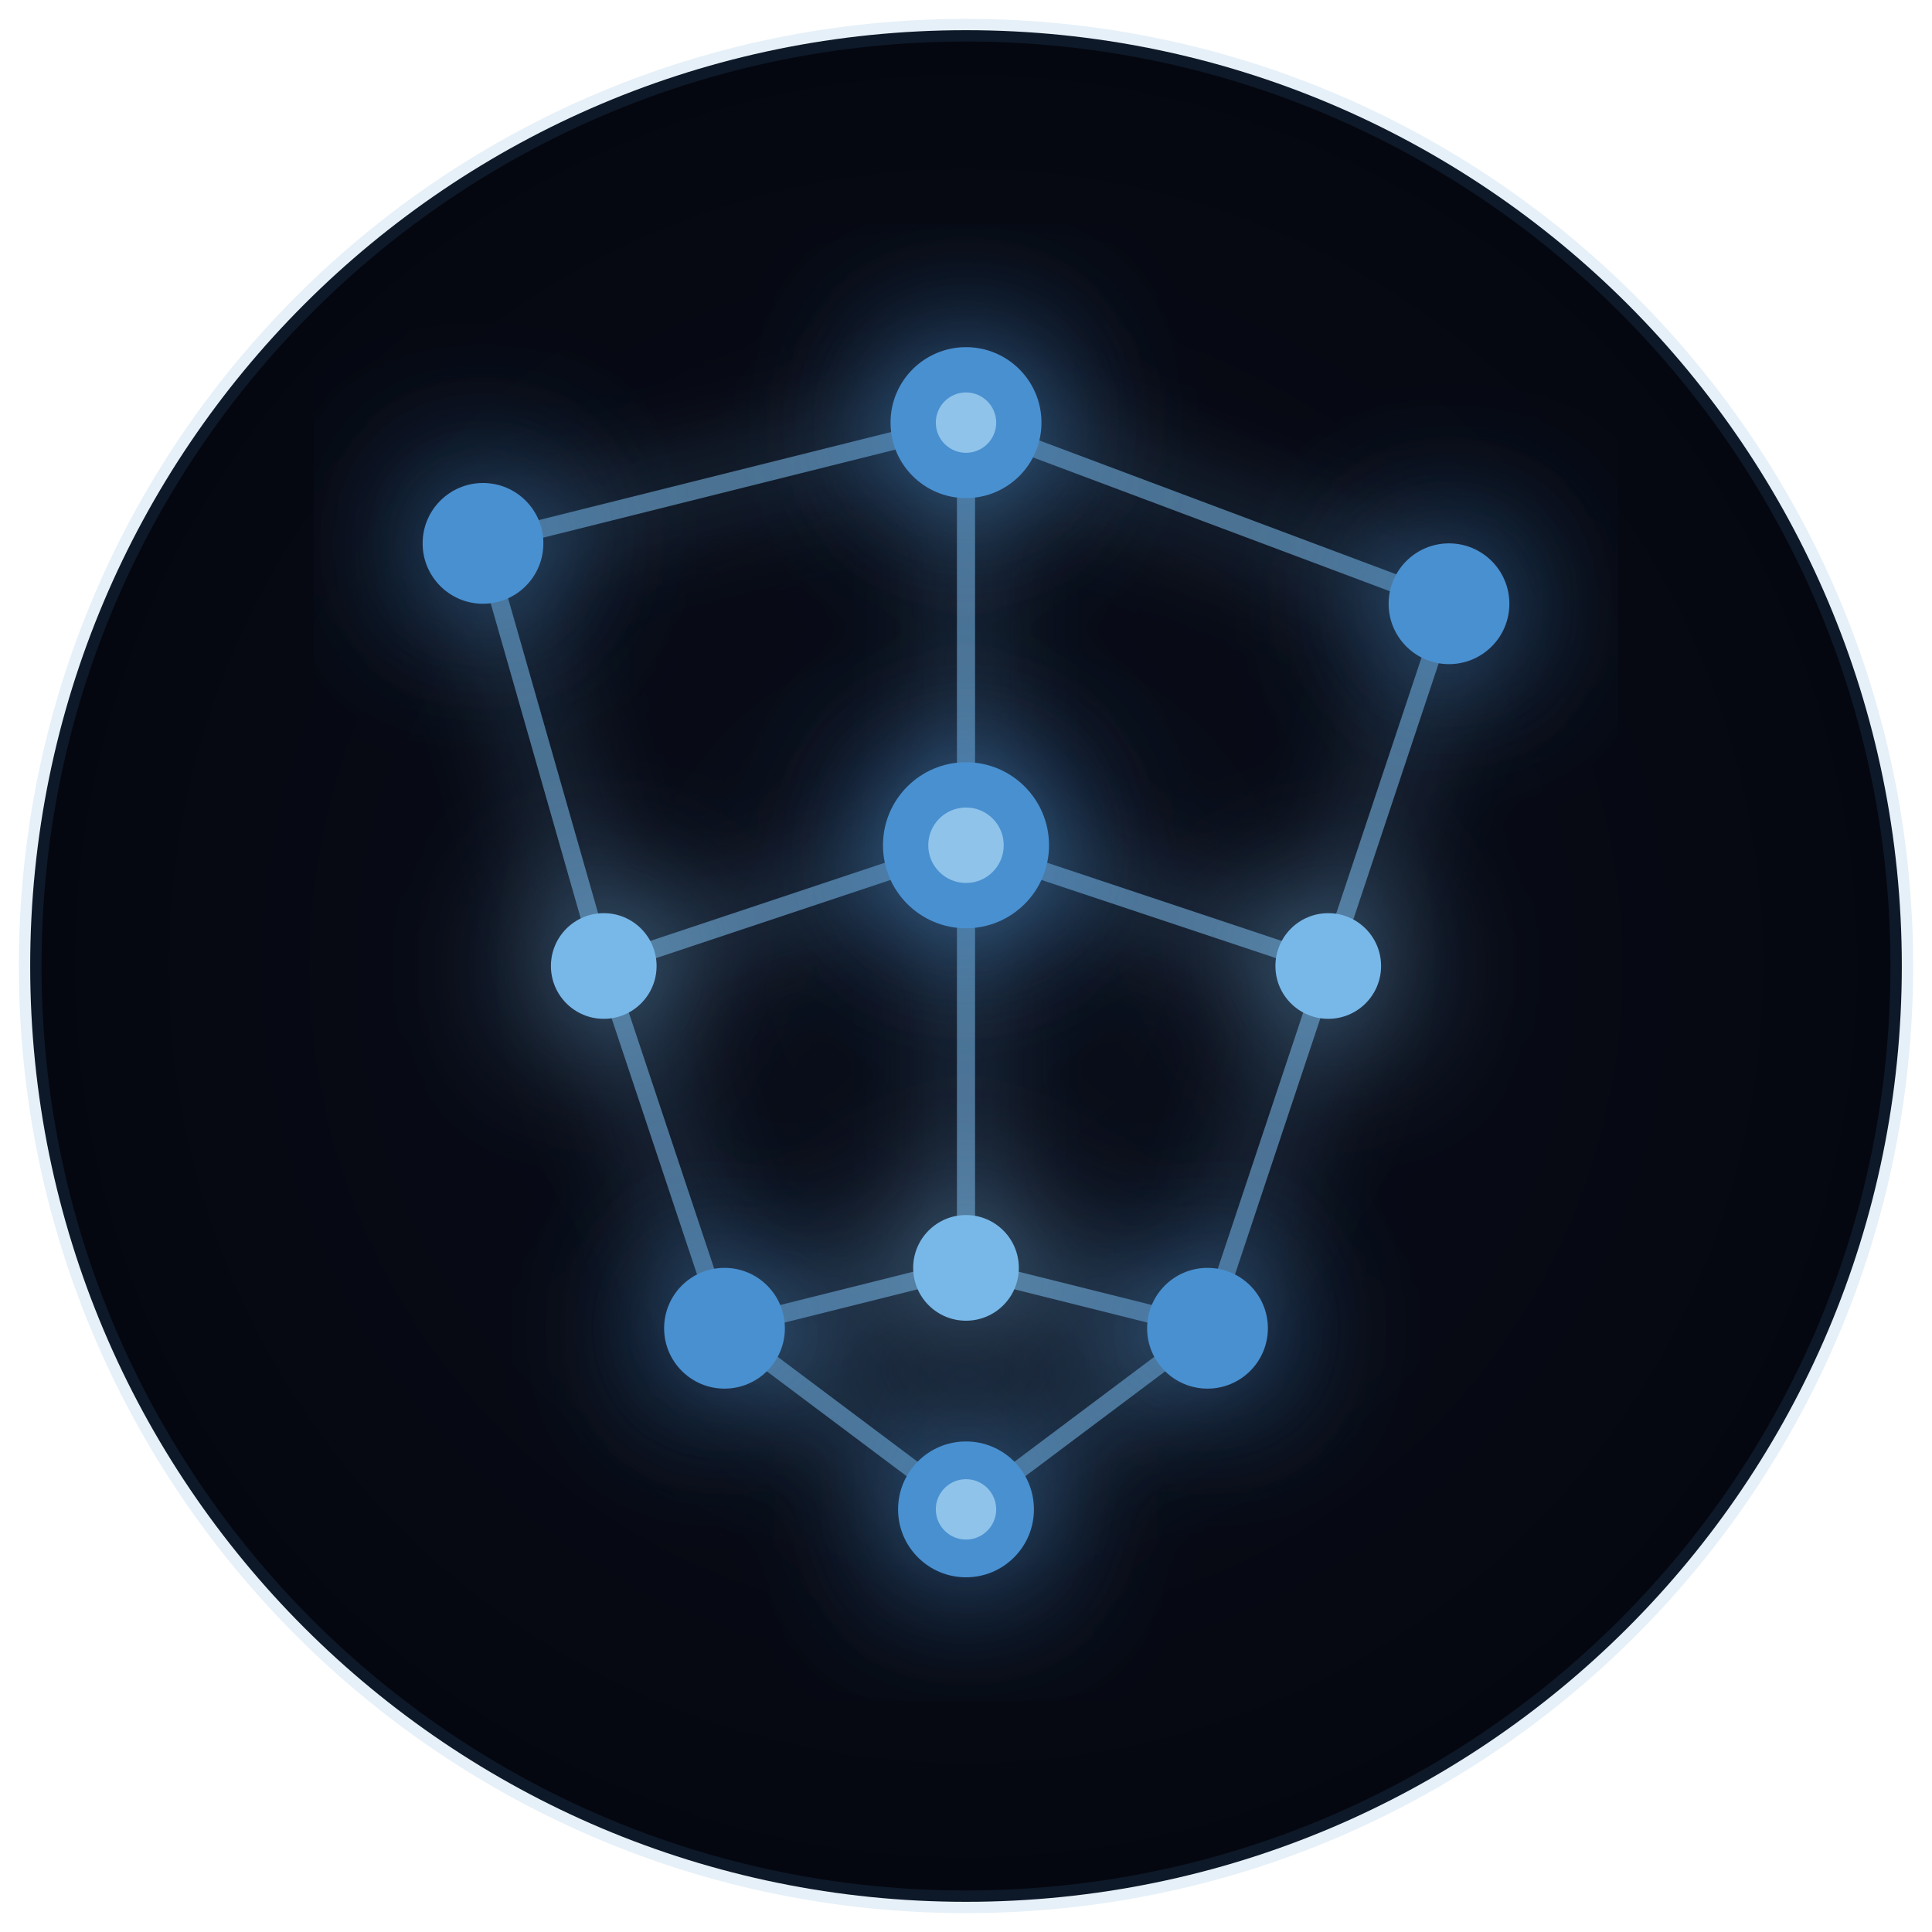
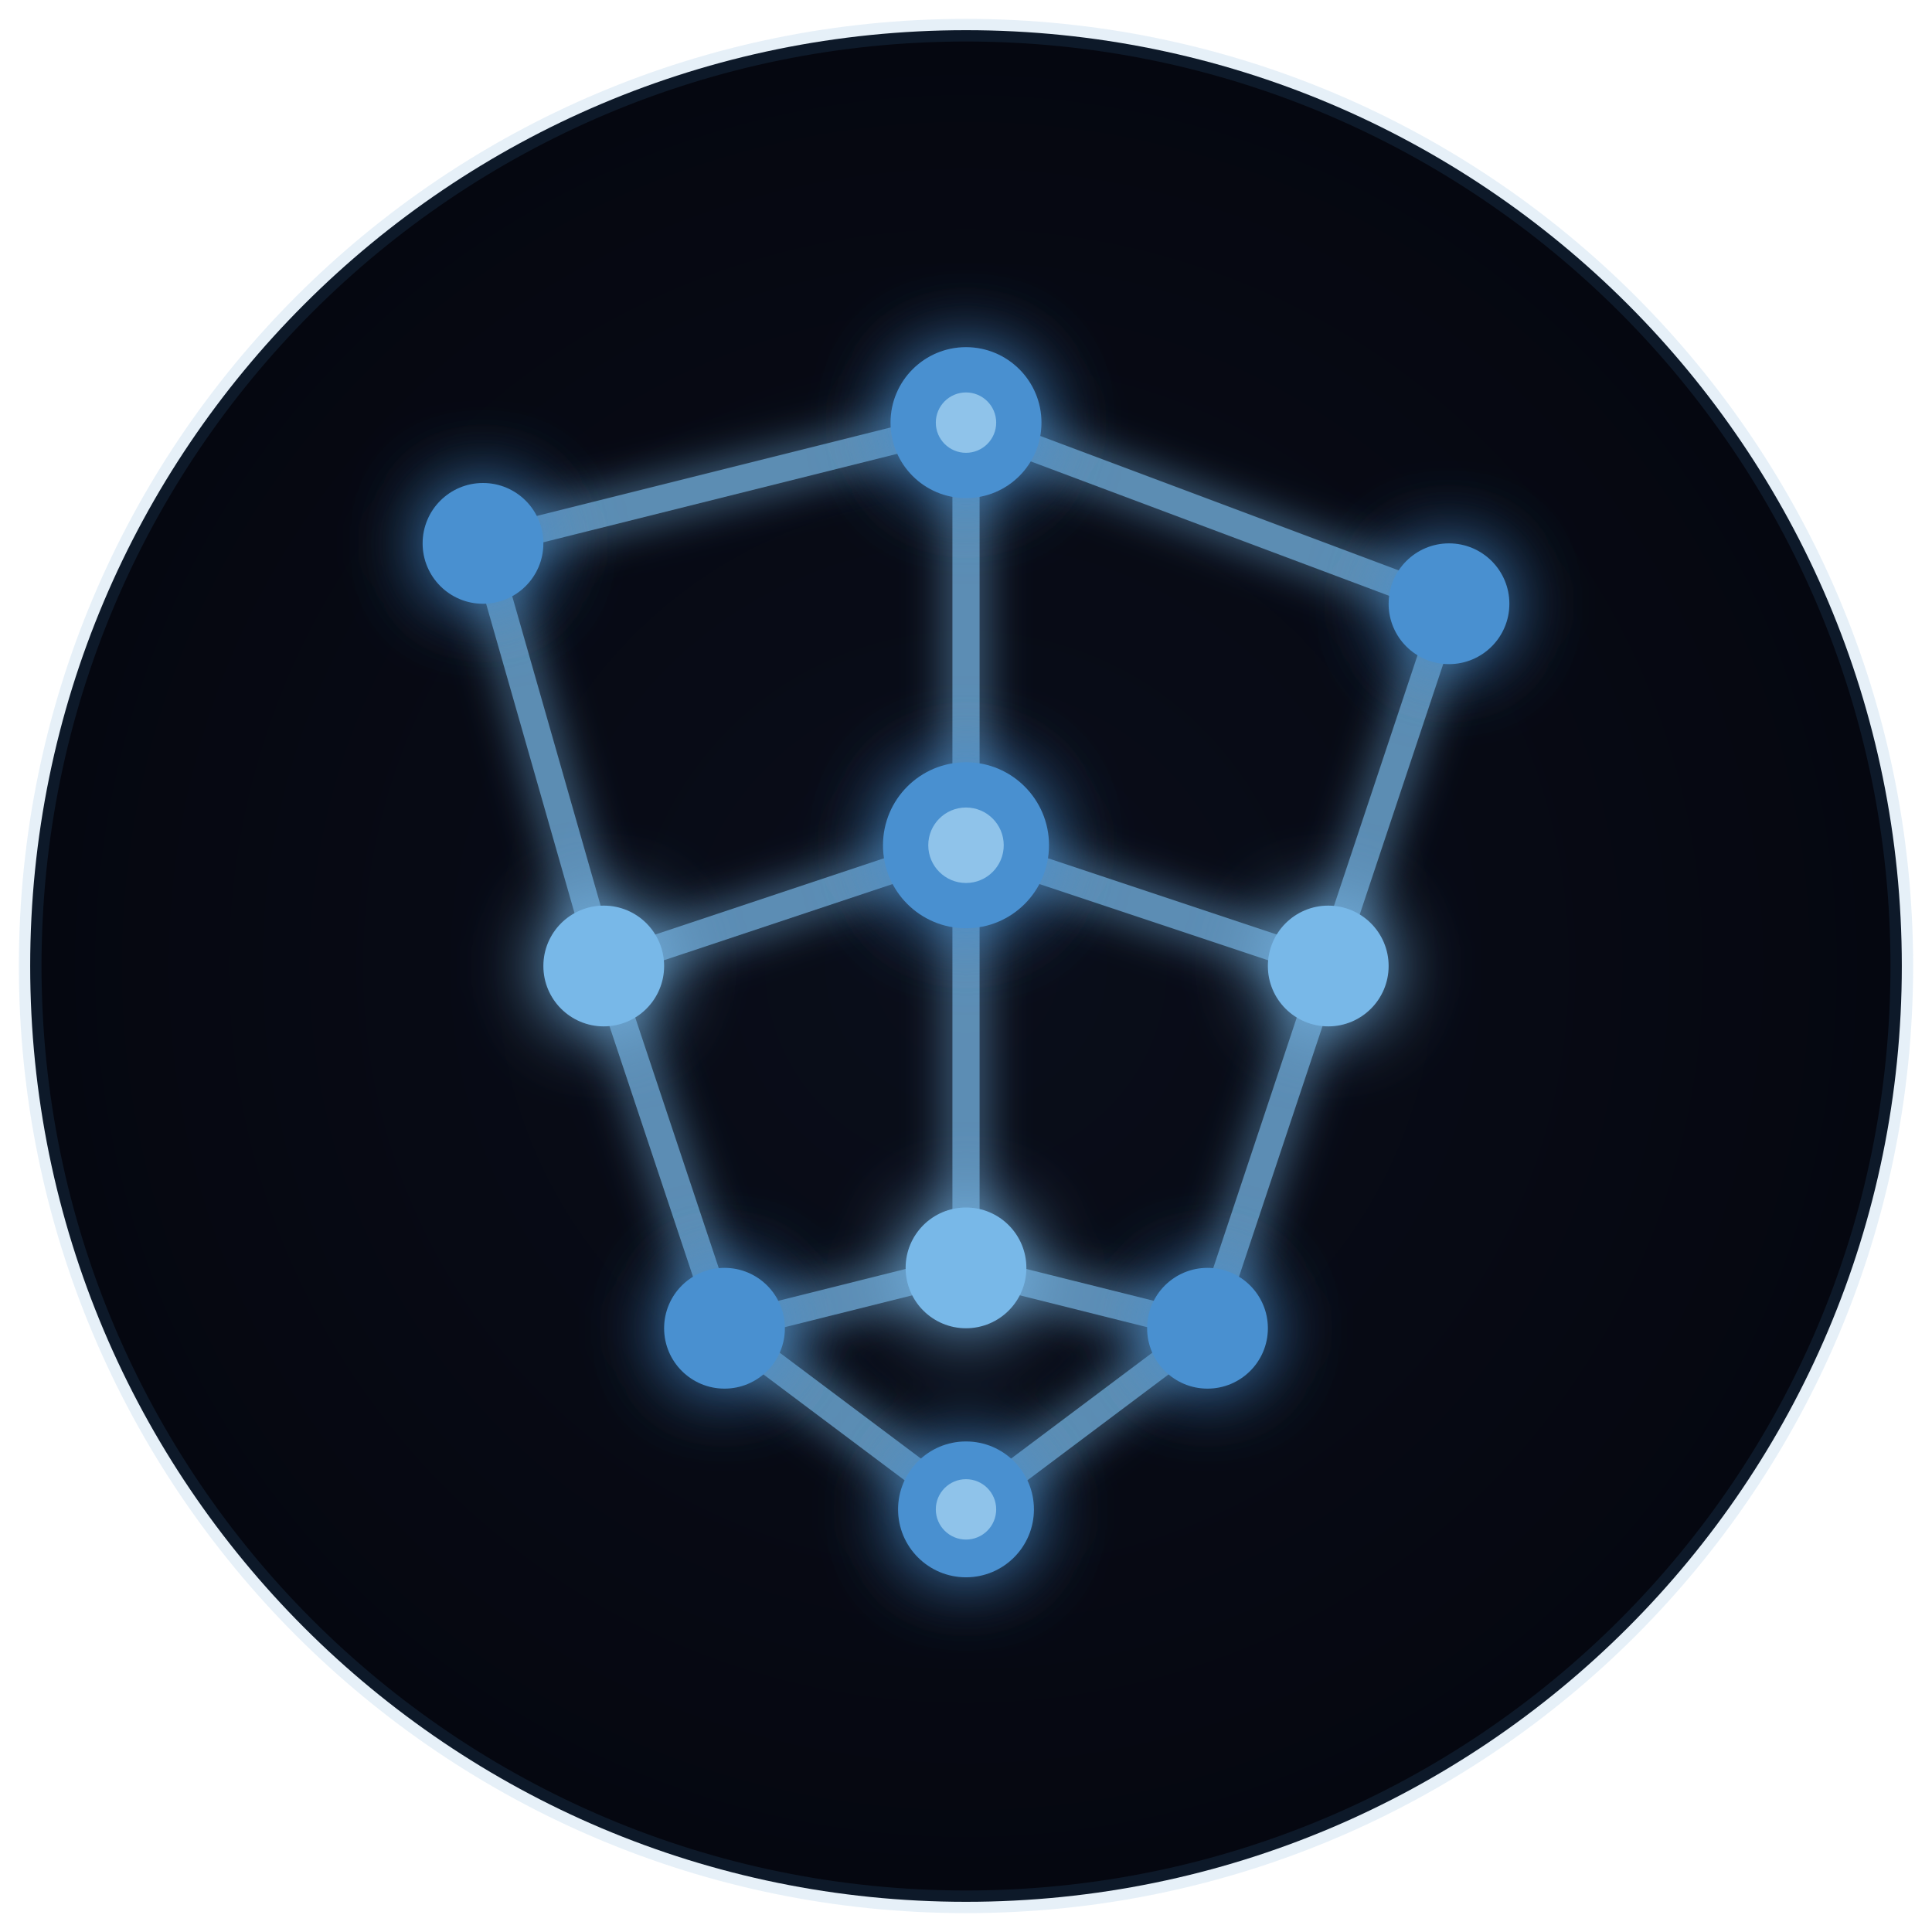
<svg xmlns="http://www.w3.org/2000/svg" viewBox="0 0 128 128" width="128" height="128">
  <defs>
    <radialGradient id="gp-bg" cx="50%" cy="50%" r="50%">
      <stop offset="0%" stop-color="#0a0e1a" />
      <stop offset="100%" stop-color="#050710" />
    </radialGradient>
    <filter id="gp-glow">
-       <feGaussianBlur stdDeviation="3" result="blur" />
+       <feGaussianBlur stdDeviation="1.5" result="blur" />
      <feMerge>
        <feMergeNode in="blur" />
        <feMergeNode in="SourceGraphic" />
      </feMerge>
    </filter>
    <filter id="gp-glow-strong">
-       <feGaussianBlur stdDeviation="5" result="blur" />
+       <feGaussianBlur stdDeviation="2.5" result="blur" />
      <feMerge>
        <feMergeNode in="blur" />
        <feMergeNode in="SourceGraphic" />
      </feMerge>
    </filter>
  </defs>
  <circle cx="64" cy="64" r="62" fill="url(#gp-bg)" stroke="#4a90d022" stroke-width="1.5" />
-   <g stroke="#78b8e8" stroke-width="1.2" stroke-linecap="round" opacity="0.6" filter="url(#gp-glow)">
+   <g stroke="#78b8e8" stroke-width="1.8" stroke-linecap="round" opacity="0.75" filter="url(#gp-glow)">
    <line x1="32" y1="36" x2="64" y2="28" />
    <line x1="64" y1="28" x2="96" y2="40" />
    <line x1="32" y1="36" x2="40" y2="64" />
    <line x1="64" y1="28" x2="64" y2="56" />
    <line x1="96" y1="40" x2="88" y2="64" />
    <line x1="40" y1="64" x2="64" y2="56" />
    <line x1="64" y1="56" x2="88" y2="64" />
    <line x1="40" y1="64" x2="48" y2="88" />
    <line x1="64" y1="56" x2="64" y2="84" />
    <line x1="88" y1="64" x2="80" y2="88" />
    <line x1="48" y1="88" x2="64" y2="84" />
    <line x1="64" y1="84" x2="80" y2="88" />
    <line x1="48" y1="88" x2="64" y2="100" />
    <line x1="80" y1="88" x2="64" y2="100" />
  </g>
  <g filter="url(#gp-glow-strong)">
    <circle cx="32" cy="36" r="4" fill="#4a90d0" />
    <circle cx="64" cy="28" r="5" fill="#4a90d0" />
    <circle cx="96" cy="40" r="4" fill="#4a90d0" />
-     <circle cx="40" cy="64" r="3.5" fill="#78b8e8" />
+     <circle cx="40" cy="64" r="4" fill="#78b8e8" />
    <circle cx="64" cy="56" r="5.5" fill="#4a90d0" />
-     <circle cx="88" cy="64" r="3.5" fill="#78b8e8" />
+     <circle cx="88" cy="64" r="4" fill="#78b8e8" />
    <circle cx="48" cy="88" r="4" fill="#4a90d0" />
-     <circle cx="64" cy="84" r="3.5" fill="#78b8e8" />
+     <circle cx="64" cy="84" r="4" fill="#78b8e8" />
    <circle cx="80" cy="88" r="4" fill="#4a90d0" />
    <circle cx="64" cy="100" r="4.5" fill="#4a90d0" />
  </g>
  <g opacity="0.8">
    <circle cx="64" cy="28" r="2" fill="#a0d0f0" />
    <circle cx="64" cy="56" r="2.5" fill="#a0d0f0" />
    <circle cx="64" cy="100" r="2" fill="#a0d0f0" />
  </g>
</svg>
